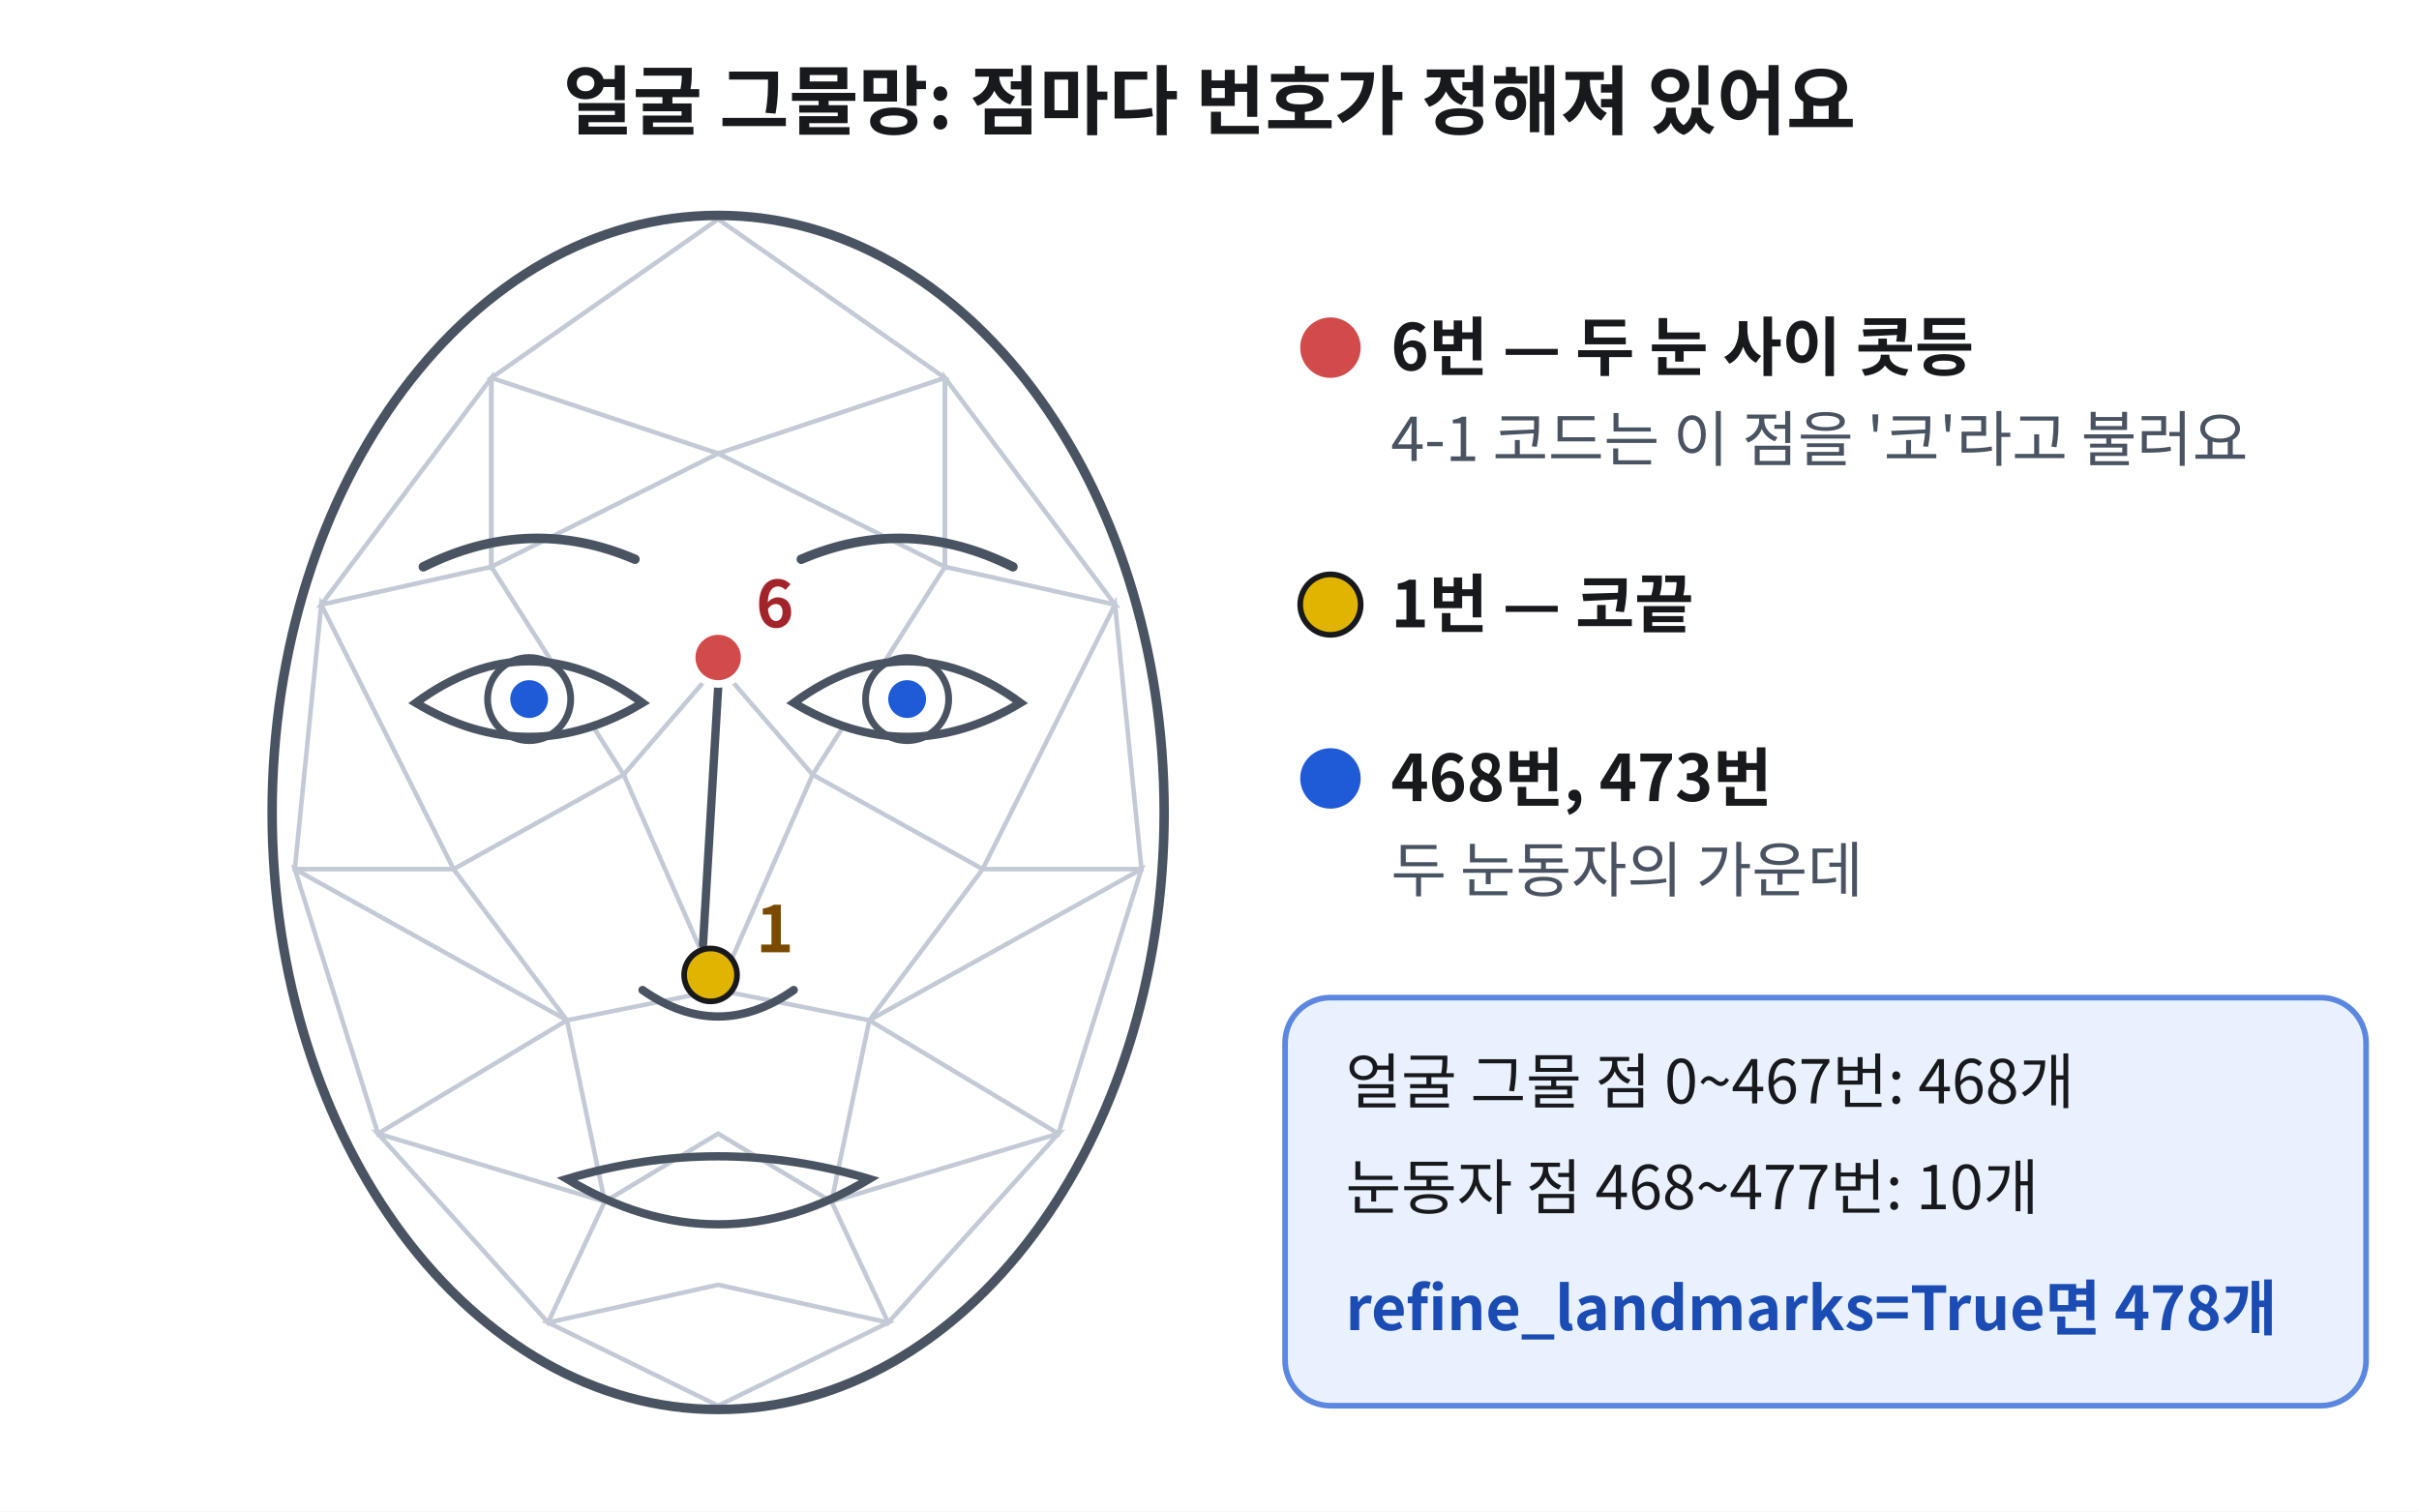
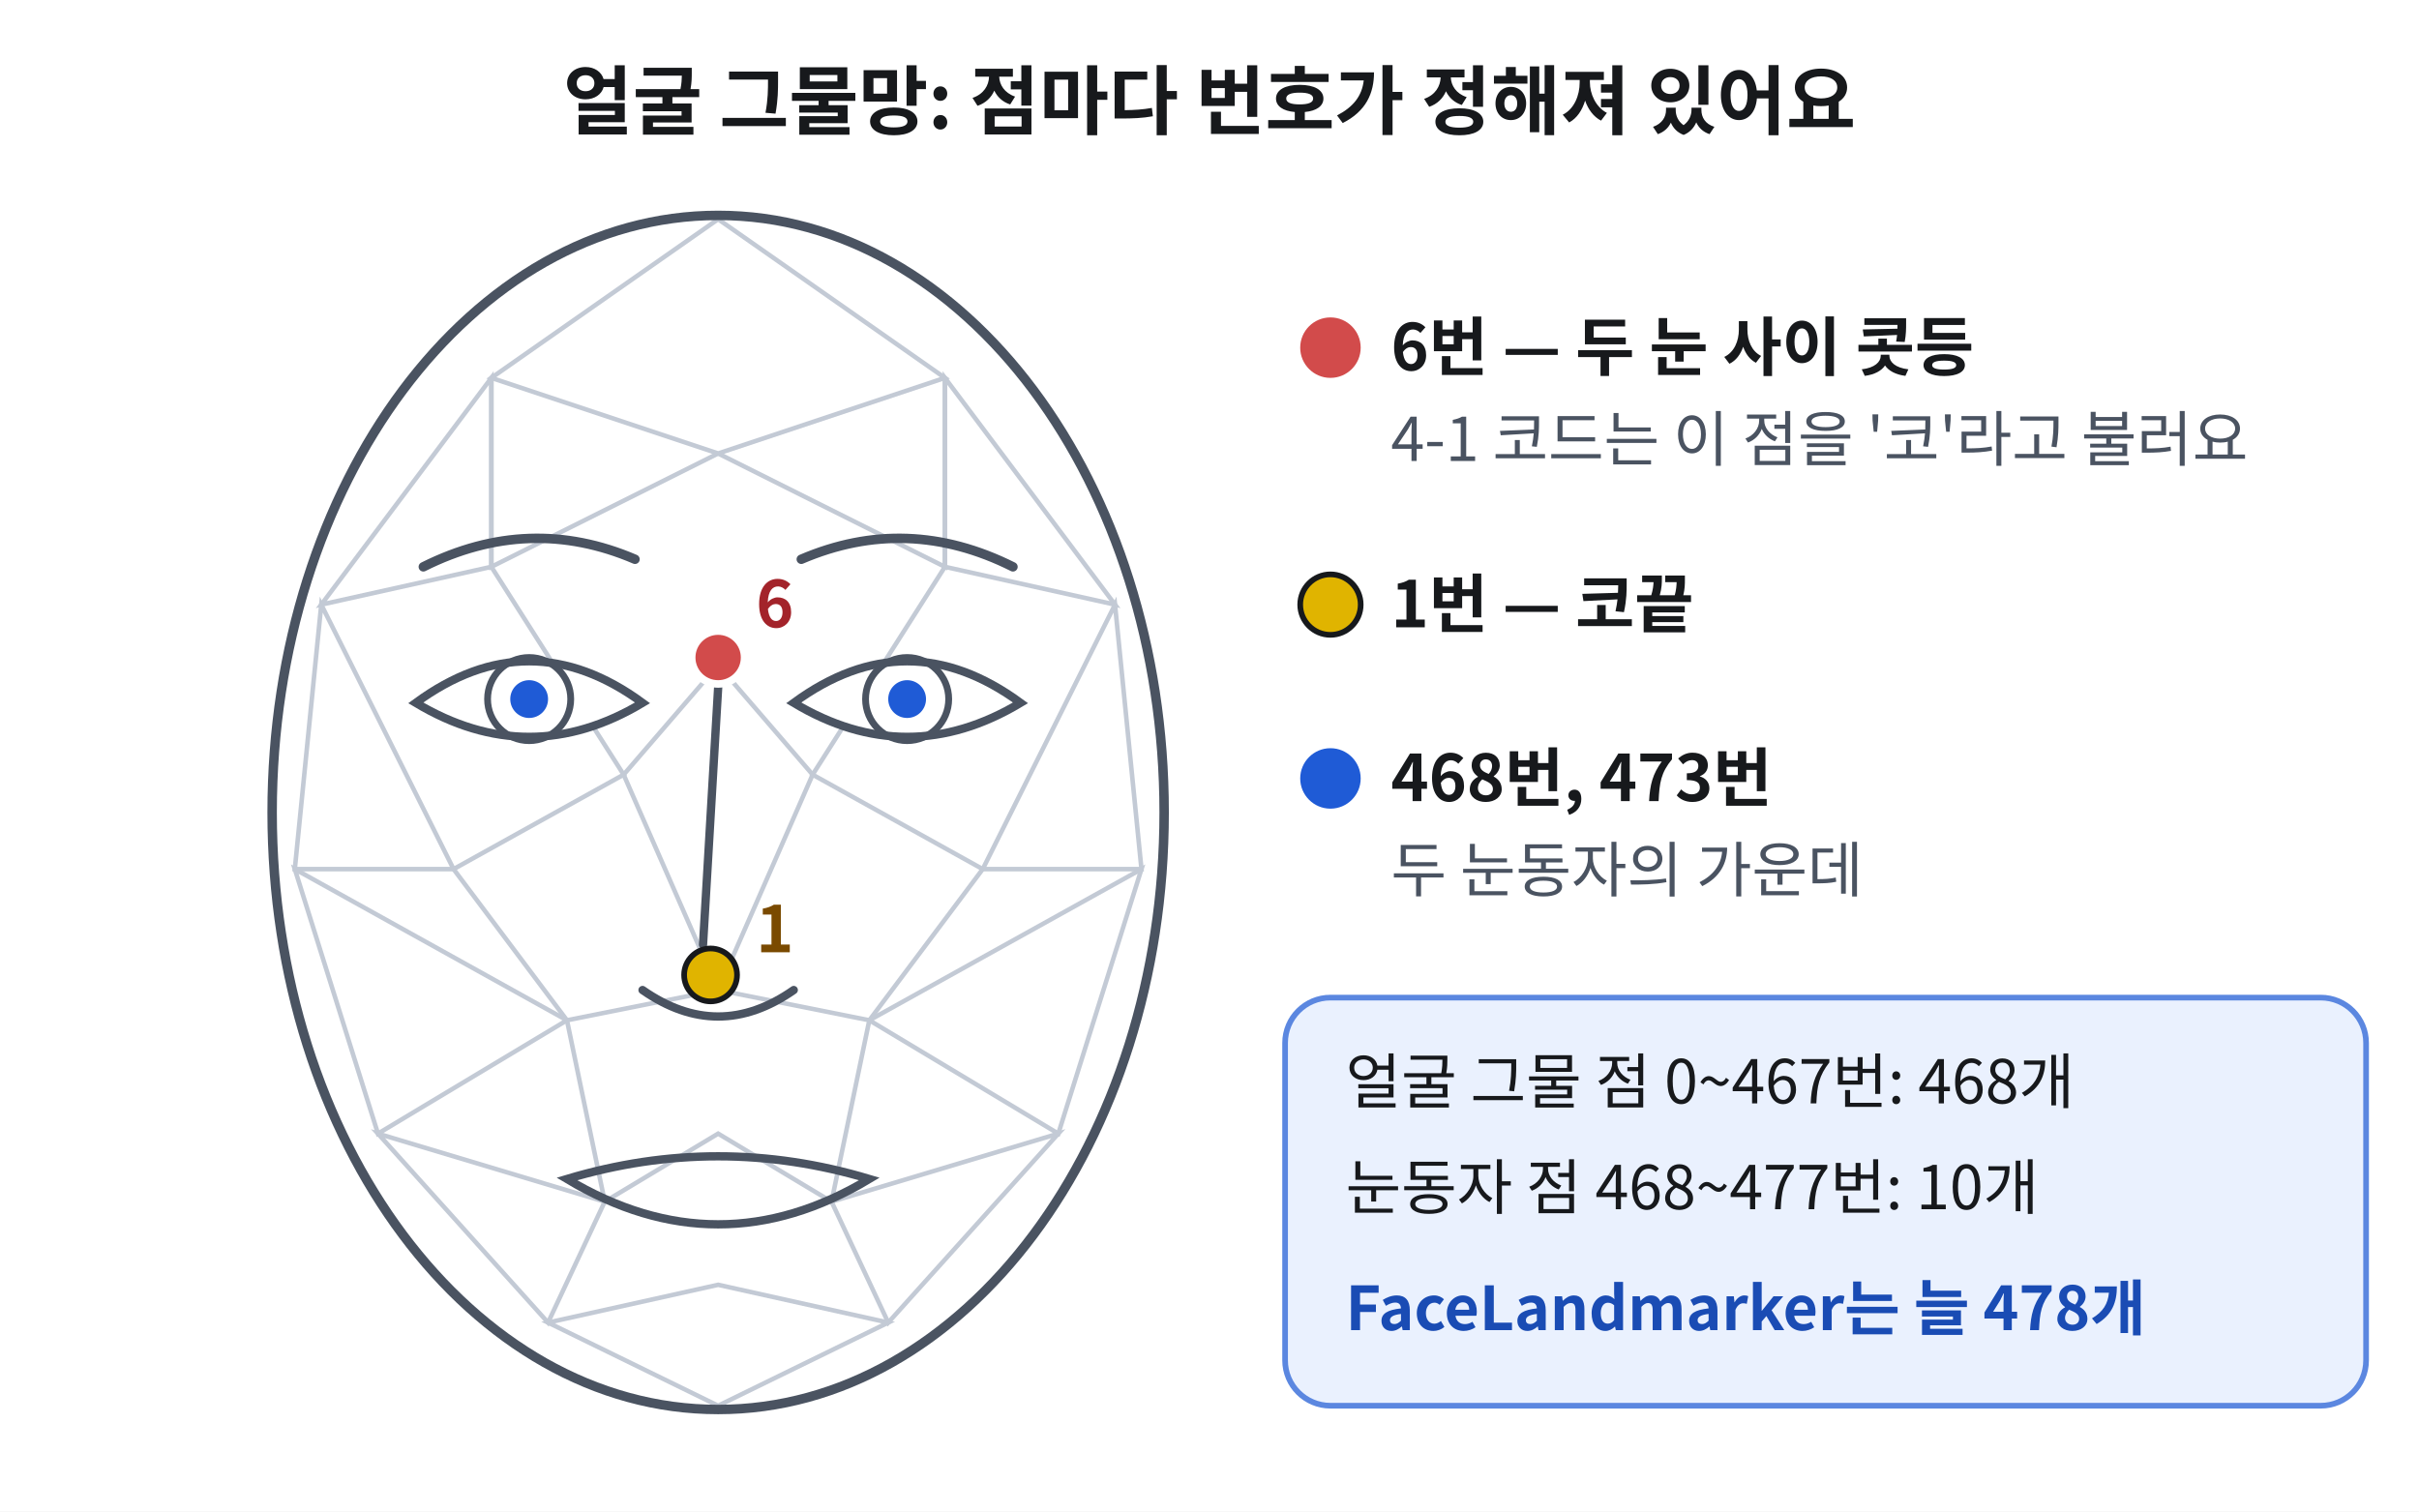
<svg xmlns="http://www.w3.org/2000/svg" viewBox="0 0 640 400" width="640" height="400" role="img" aria-labelledby="title desc">
  <rect width="640" height="400" fill="#ffffff" />
  <g font-family="'Pretendard', 'Apple SD Gothic Neo', 'Malgun Gothic', 'Noto Sans KR', 'Noto Sans CJK KR', sans-serif">
    <text x="320" y="34" text-anchor="middle" font-size="20" font-weight="700" fill="#17191c">얼굴 그물망: 점마다 번호가 정해져 있어요</text>
    <g fill="none" stroke="#c3cad5" stroke-width="1.2">
      <path d="M190 58 L130 100 L190 120 L250 100 Z" />
      <path d="M130 100 L85 160 L130 150 Z M250 100 L295 160 L250 150 Z" />
      <path d="M130 100 L130 150 L190 120 M250 100 L250 150 L190 120" />
      <path d="M85 160 L78 230 L120 230 Z M295 160 L302 230 L260 230 Z" />
      <path d="M120 230 L150 270 L190 262 M260 230 L230 270 L190 262" />
      <path d="M78 230 L100 300 L150 270 Z M302 230 L280 300 L230 270 Z" />
      <path d="M100 300 L145 350 L160 318 Z M280 300 L235 350 L220 318 Z" />
      <path d="M145 350 L190 372 L235 350 L190 340 Z" />
      <path d="M130 150 L165 205 L120 230 M250 150 L215 205 L260 230" />
      <path d="M165 205 L190 176 L215 205 L190 262 Z" />
      <path d="M150 270 L160 318 L190 300 L220 318 L230 270" />
    </g>
    <ellipse cx="190" cy="215" rx="118" ry="158" fill="none" stroke="#4a5361" stroke-width="2.5" />
    <g fill="none" stroke="#4a5361" stroke-width="2.5" stroke-linecap="round">
      <path d="M112 150 Q140 136 168 148" />
      <path d="M212 148 Q240 136 268 150" />
    </g>
    <g fill="#ffffff" stroke="#4a5361" stroke-width="2.2">
      <path d="M110 186 Q140 164 170 186 Q140 204 110 186 Z" />
      <path d="M210 186 Q240 164 270 186 Q240 204 210 186 Z" />
    </g>
    <g fill="none" stroke="#4a5361" stroke-width="1.8">
      <circle cx="140" cy="185" r="11" />
      <circle cx="240" cy="185" r="11" />
    </g>
    <g fill="none" stroke="#4a5361" stroke-width="2.2" stroke-linecap="round">
      <path d="M190 182 L186 250" />
      <path d="M170 262 Q190 276 210 262" />
      <path d="M150 312 Q190 300 230 312 Q190 336 150 312 Z" />
    </g>
    <circle cx="190" cy="174" r="7" fill="#d24b4b" stroke="#ffffff" stroke-width="2" />
    <circle cx="188" cy="258" r="7" fill="#e0b400" stroke="#17191c" stroke-width="1.5" />
    <circle cx="140" cy="185" r="6" fill="#1f5bd6" stroke="#ffffff" stroke-width="2" />
    <circle cx="240" cy="185" r="6" fill="#1f5bd6" stroke="#ffffff" stroke-width="2" />
    <g font-size="17" font-weight="700">
      <text x="200" y="166" fill="#a3232a">6</text>
      <text x="200" y="252" fill="#7a4a00">1</text>
    </g>
    <g font-size="17">
      <circle cx="352" cy="92" r="8" fill="#d24b4b" />
      <text x="368" y="98" font-weight="700" fill="#17191c">6번 — 두 눈 사이 콧등</text>
      <text x="368" y="122" font-size="16" fill="#4a5361">4-1 코드는 이 점을 '코'라고 불러요</text>
      <circle cx="352" cy="160" r="8" fill="#e0b400" stroke="#17191c" stroke-width="1.5" />
      <text x="368" y="166" font-weight="700" fill="#17191c">1번 — 코끝</text>
      <circle cx="352" cy="206" r="8" fill="#1f5bd6" />
      <text x="368" y="212" font-weight="700" fill="#17191c">468번, 473번</text>
      <text x="368" y="236" font-size="16" fill="#4a5361">두 눈동자의 가운데</text>
    </g>
    <rect x="340" y="264" width="286" height="108" rx="12" fill="#eaf1fe" stroke="#5b87e0" stroke-width="1.5" />
    <g font-size="16" fill="#17191c">
      <text x="356" y="292">얼굴 그물 점 0~467번: 468개</text>
      <text x="356" y="320">눈동자 점 468~477번: 10개</text>
-       <text x="356" y="352" font-weight="700" fill="#1a4cb4">refine_landmarks=True면 478개</text>
+       <text x="356" y="352" font-weight="700" fill="#1a4cb4">FaceLandmarker는 늘 478개</text>
    </g>
  </g>
</svg>
